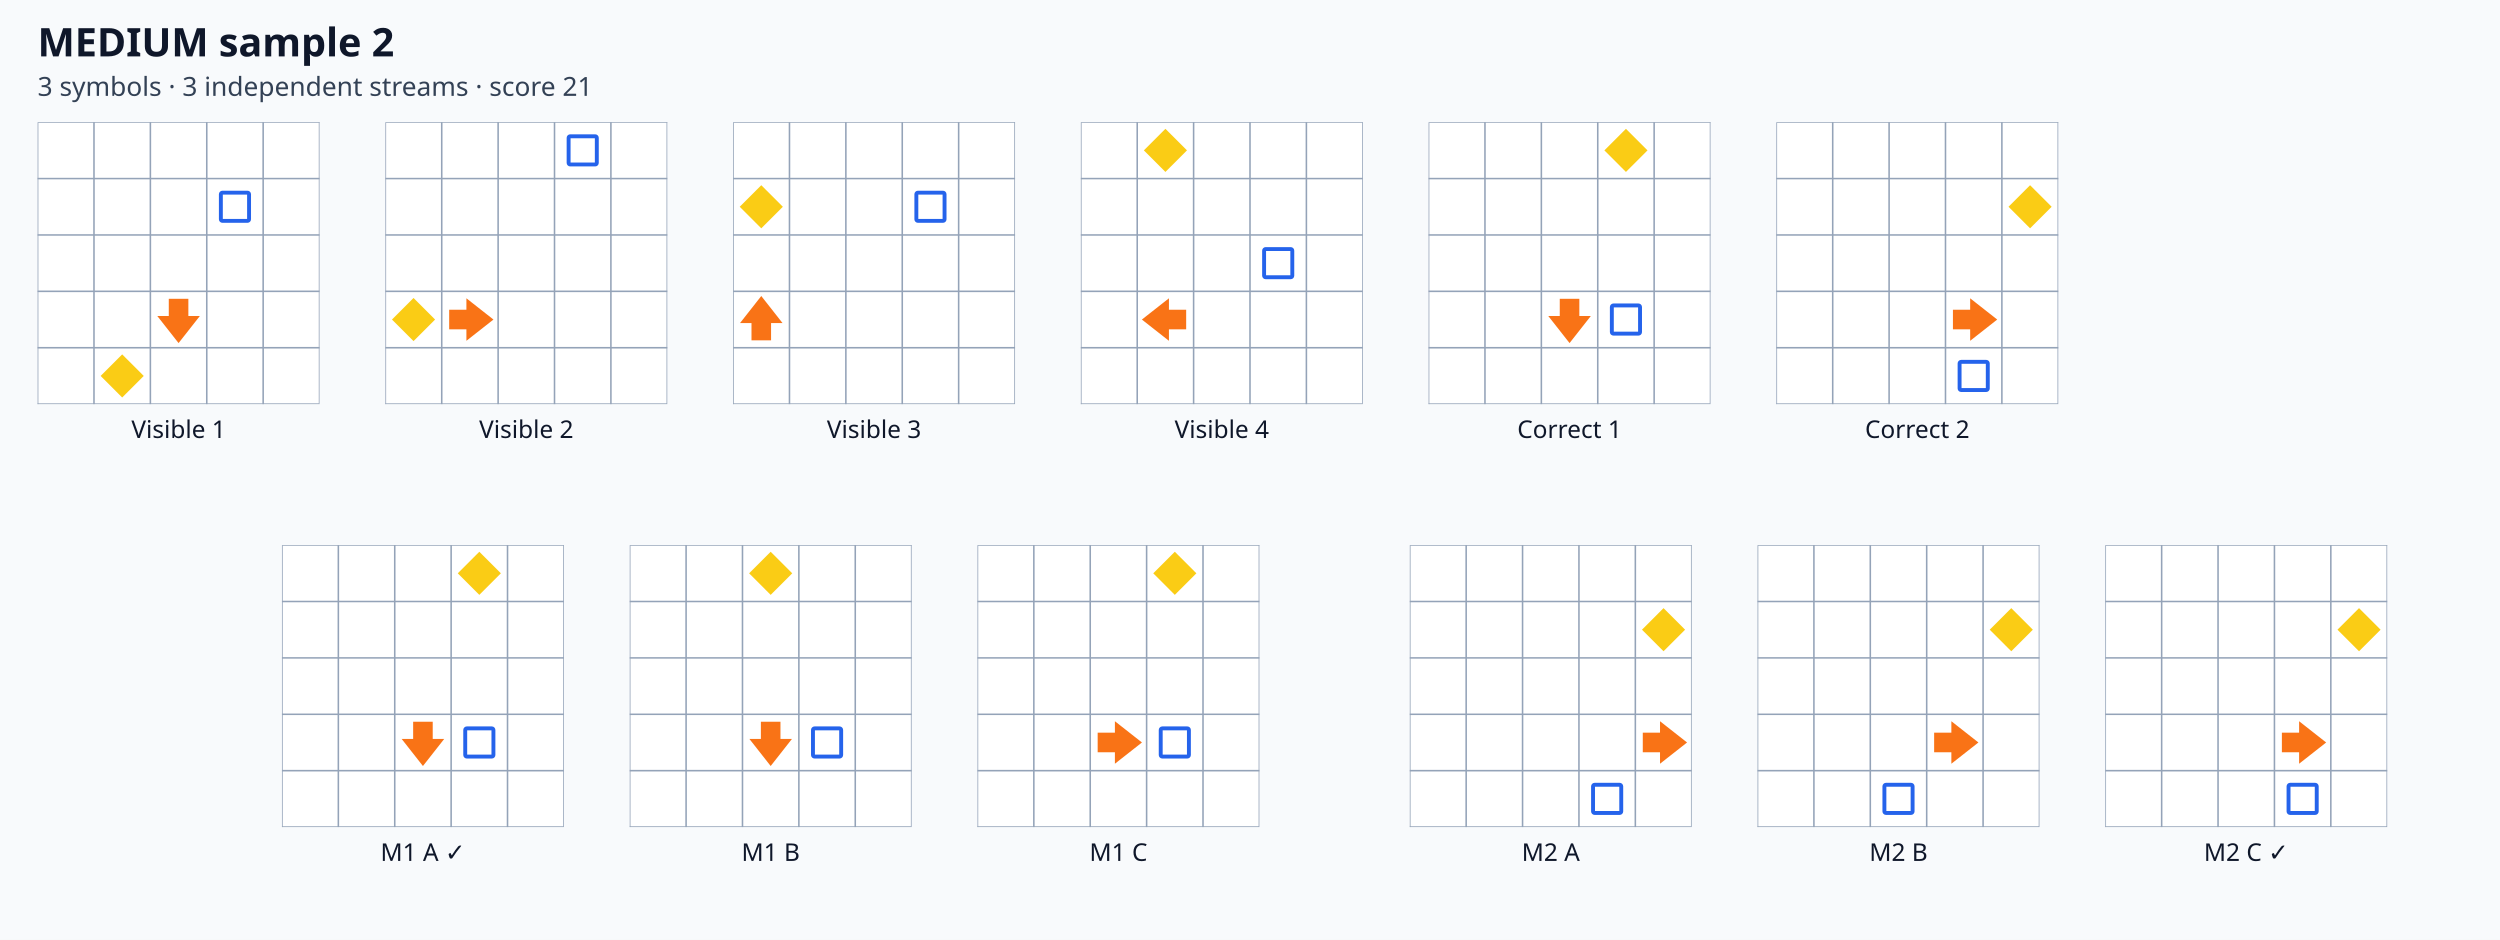
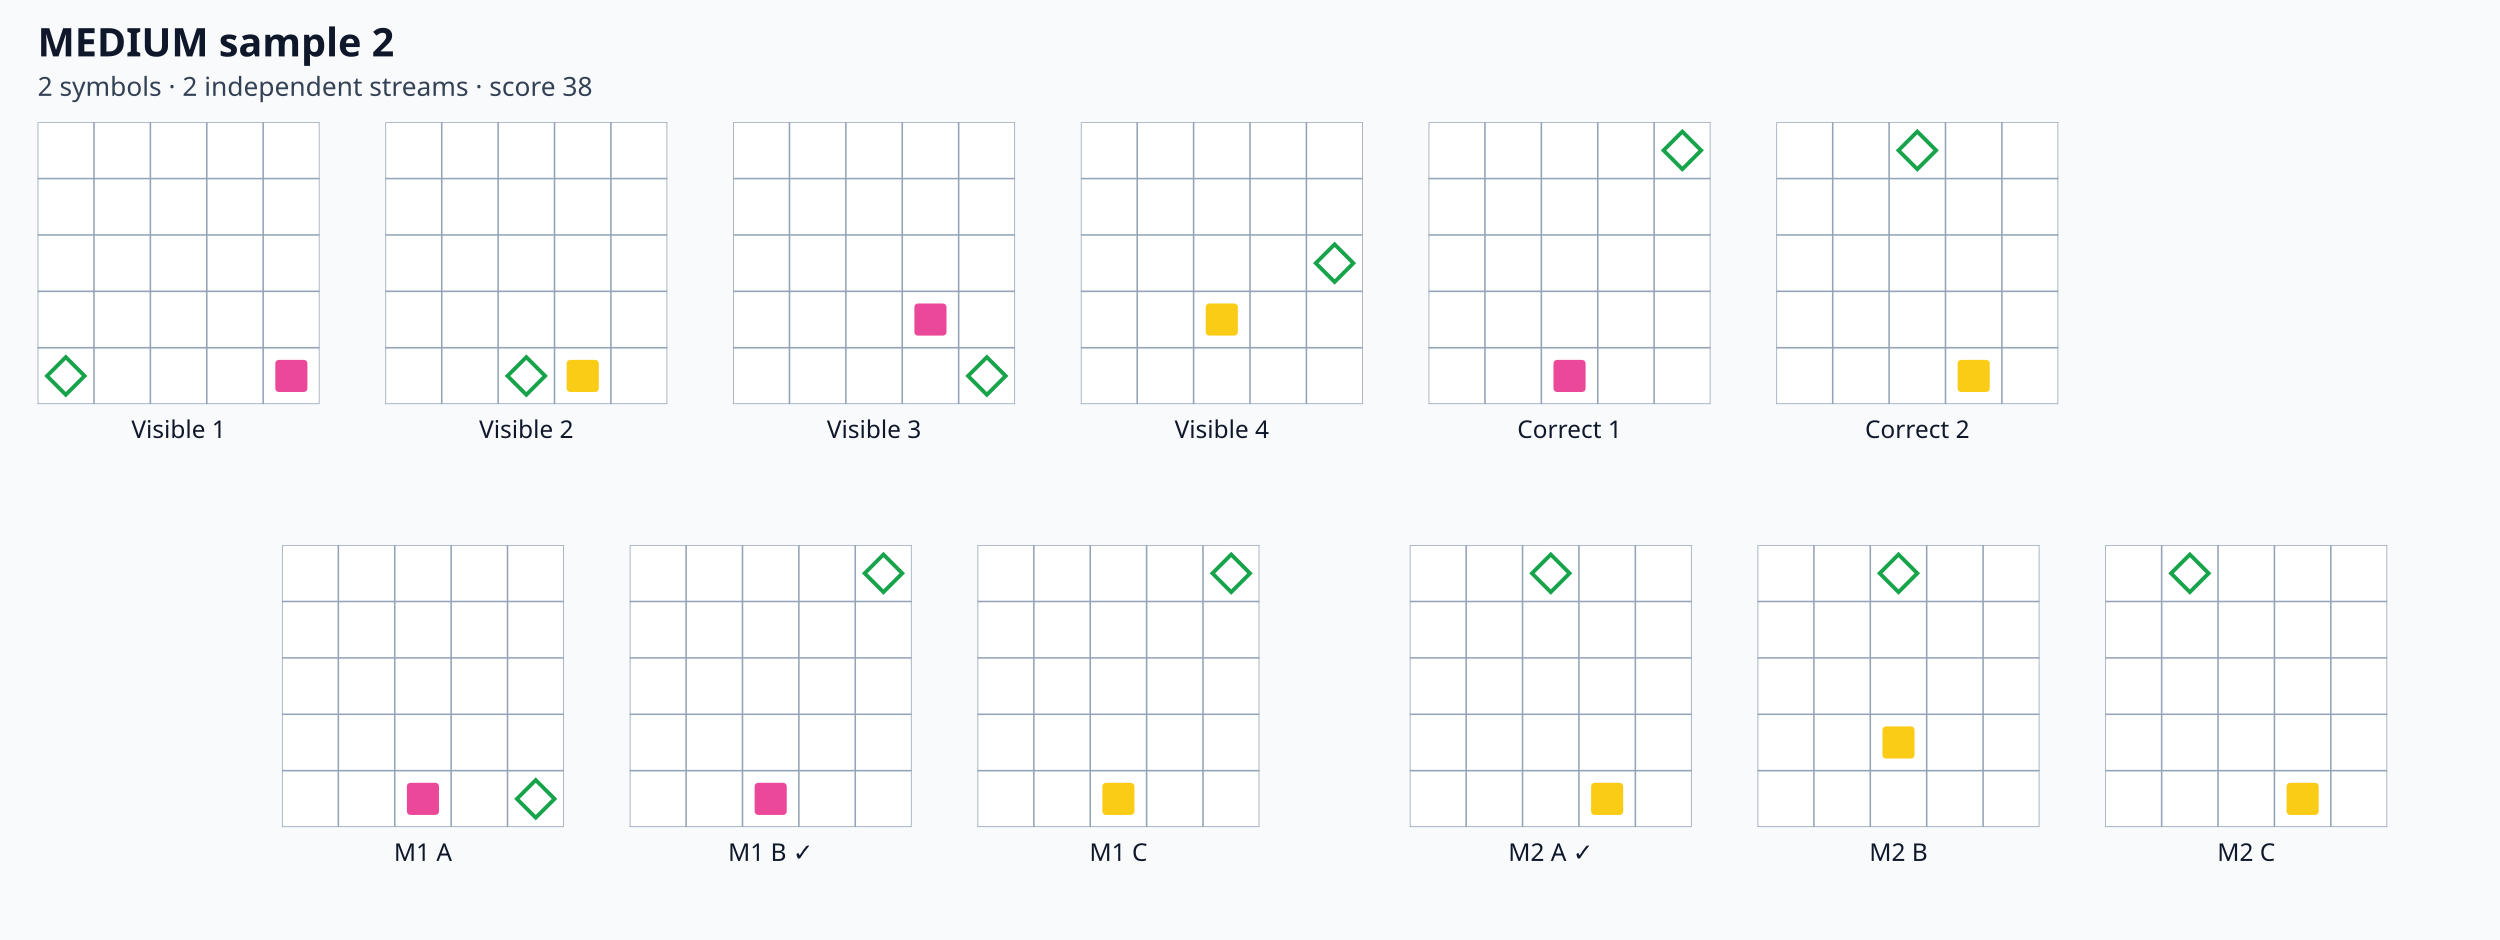
<svg xmlns="http://www.w3.org/2000/svg" width="1330" height="500" viewBox="0 0 1330 500">
  <rect width="1330" height="500" fill="#f8fafc" />
  <text x="20" y="30" font-family="system-ui" font-size="21" font-weight="700" fill="#0f172a">MEDIUM sample 2</text>
-   <text x="20" y="51" font-family="system-ui" font-size="14" fill="#334155">3 symbols · 3 independent streams · score 21</text>
+   <text x="20" y="51" font-family="system-ui" font-size="14" fill="#334155">2 symbols · 2 independent streams · score 38</text>
  <g font-family="system-ui" fill="#0f172a">
    <svg x="20" y="65" width="150" height="150" viewBox="0 0 180 180">
      <rect width="180" height="180" fill="white" />
      <g stroke="#94a3b8" stroke-width="1">
        <path d="M 0 0 V 180 M 0 0 H 180" />
        <path d="M 36 0 V 180 M 0 36 H 180" />
        <path d="M 72 0 V 180 M 0 72 H 180" />
        <path d="M 108 0 V 180 M 0 108 H 180" />
        <path d="M 144 0 V 180 M 0 144 H 180" />
        <path d="M 180 0 V 180 M 0 180 H 180" />
      </g>
-       <g transform="translate(90 126) rotate(180)">
-         <polygon fill="#f97316" stroke="#f97316" stroke-width="2.5" points="0,-13 11,1 5,1 5,12 -5,12 -5,1 -11,1" />
-       </g>
-       <g transform="translate(126 54) rotate(270)">
-         <rect fill="none" stroke="#2563eb" stroke-width="2.5" x="-9" y="-9" width="18" height="18" rx="1" />
-       </g>
-       <g transform="translate(54 162) rotate(0)">
-         <polygon fill="#facc15" stroke="#facc15" stroke-width="2.5" points="0,-12 12,0 0,12 -12,0" />
+       <g transform="translate(162 162) rotate(180)">
+         <rect fill="#ec4899" stroke="#ec4899" stroke-width="2.5" x="-9" y="-9" width="18" height="18" rx="1" />
+       </g>
+       <g transform="translate(18 162) rotate(180)">
+         <polygon fill="none" stroke="#16a34a" stroke-width="2.5" points="0,-12 12,0 0,12 -12,0" />
      </g>
    </svg>
    <text x="95" y="233" text-anchor="middle" font-size="13">Visible 1</text>
    <svg x="205" y="65" width="150" height="150" viewBox="0 0 180 180">
      <rect width="180" height="180" fill="white" />
      <g stroke="#94a3b8" stroke-width="1">
        <path d="M 0 0 V 180 M 0 0 H 180" />
        <path d="M 36 0 V 180 M 0 36 H 180" />
        <path d="M 72 0 V 180 M 0 72 H 180" />
        <path d="M 108 0 V 180 M 0 108 H 180" />
        <path d="M 144 0 V 180 M 0 144 H 180" />
        <path d="M 180 0 V 180 M 0 180 H 180" />
      </g>
-       <g transform="translate(54 126) rotate(90)">
-         <polygon fill="#f97316" stroke="#f97316" stroke-width="2.5" points="0,-13 11,1 5,1 5,12 -5,12 -5,1 -11,1" />
-       </g>
-       <g transform="translate(126 18) rotate(270)">
-         <rect fill="none" stroke="#2563eb" stroke-width="2.5" x="-9" y="-9" width="18" height="18" rx="1" />
-       </g>
-       <g transform="translate(18 126) rotate(0)">
-         <polygon fill="#facc15" stroke="#facc15" stroke-width="2.5" points="0,-12 12,0 0,12 -12,0" />
+       <g transform="translate(126 162) rotate(180)">
+         <rect fill="#facc15" stroke="#facc15" stroke-width="2.5" x="-9" y="-9" width="18" height="18" rx="1" />
+       </g>
+       <g transform="translate(90 162) rotate(270)">
+         <polygon fill="none" stroke="#16a34a" stroke-width="2.5" points="0,-12 12,0 0,12 -12,0" />
      </g>
    </svg>
    <text x="280" y="233" text-anchor="middle" font-size="13">Visible 2</text>
    <svg x="390" y="65" width="150" height="150" viewBox="0 0 180 180">
      <rect width="180" height="180" fill="white" />
      <g stroke="#94a3b8" stroke-width="1">
        <path d="M 0 0 V 180 M 0 0 H 180" />
        <path d="M 36 0 V 180 M 0 36 H 180" />
        <path d="M 72 0 V 180 M 0 72 H 180" />
        <path d="M 108 0 V 180 M 0 108 H 180" />
        <path d="M 144 0 V 180 M 0 144 H 180" />
        <path d="M 180 0 V 180 M 0 180 H 180" />
      </g>
-       <g transform="translate(18 126) rotate(0)">
-         <polygon fill="#f97316" stroke="#f97316" stroke-width="2.5" points="0,-13 11,1 5,1 5,12 -5,12 -5,1 -11,1" />
-       </g>
-       <g transform="translate(126 54) rotate(270)">
-         <rect fill="none" stroke="#2563eb" stroke-width="2.5" x="-9" y="-9" width="18" height="18" rx="1" />
-       </g>
-       <g transform="translate(18 54) rotate(0)">
-         <polygon fill="#facc15" stroke="#facc15" stroke-width="2.5" points="0,-12 12,0 0,12 -12,0" />
+       <g transform="translate(126 126) rotate(180)">
+         <rect fill="#ec4899" stroke="#ec4899" stroke-width="2.5" x="-9" y="-9" width="18" height="18" rx="1" />
+       </g>
+       <g transform="translate(162 162) rotate(0)">
+         <polygon fill="none" stroke="#16a34a" stroke-width="2.5" points="0,-12 12,0 0,12 -12,0" />
      </g>
    </svg>
    <text x="465" y="233" text-anchor="middle" font-size="13">Visible 3</text>
    <svg x="575" y="65" width="150" height="150" viewBox="0 0 180 180">
      <rect width="180" height="180" fill="white" />
      <g stroke="#94a3b8" stroke-width="1">
        <path d="M 0 0 V 180 M 0 0 H 180" />
        <path d="M 36 0 V 180 M 0 36 H 180" />
        <path d="M 72 0 V 180 M 0 72 H 180" />
        <path d="M 108 0 V 180 M 0 108 H 180" />
        <path d="M 144 0 V 180 M 0 144 H 180" />
        <path d="M 180 0 V 180 M 0 180 H 180" />
      </g>
-       <g transform="translate(54 126) rotate(270)">
-         <polygon fill="#f97316" stroke="#f97316" stroke-width="2.5" points="0,-13 11,1 5,1 5,12 -5,12 -5,1 -11,1" />
-       </g>
-       <g transform="translate(126 90) rotate(270)">
-         <rect fill="none" stroke="#2563eb" stroke-width="2.5" x="-9" y="-9" width="18" height="18" rx="1" />
-       </g>
-       <g transform="translate(54 18) rotate(0)">
-         <polygon fill="#facc15" stroke="#facc15" stroke-width="2.5" points="0,-12 12,0 0,12 -12,0" />
+       <g transform="translate(90 126) rotate(180)">
+         <rect fill="#facc15" stroke="#facc15" stroke-width="2.5" x="-9" y="-9" width="18" height="18" rx="1" />
+       </g>
+       <g transform="translate(162 90) rotate(90)">
+         <polygon fill="none" stroke="#16a34a" stroke-width="2.5" points="0,-12 12,0 0,12 -12,0" />
      </g>
    </svg>
    <text x="650" y="233" text-anchor="middle" font-size="13">Visible 4</text>
    <svg x="760" y="65" width="150" height="150" viewBox="0 0 180 180">
      <rect width="180" height="180" fill="white" />
      <g stroke="#94a3b8" stroke-width="1">
        <path d="M 0 0 V 180 M 0 0 H 180" />
        <path d="M 36 0 V 180 M 0 36 H 180" />
        <path d="M 72 0 V 180 M 0 72 H 180" />
        <path d="M 108 0 V 180 M 0 108 H 180" />
        <path d="M 144 0 V 180 M 0 144 H 180" />
        <path d="M 180 0 V 180 M 0 180 H 180" />
      </g>
-       <g transform="translate(90 126) rotate(180)">
-         <polygon fill="#f97316" stroke="#f97316" stroke-width="2.5" points="0,-13 11,1 5,1 5,12 -5,12 -5,1 -11,1" />
-       </g>
-       <g transform="translate(126 126) rotate(270)">
-         <rect fill="none" stroke="#2563eb" stroke-width="2.5" x="-9" y="-9" width="18" height="18" rx="1" />
-       </g>
-       <g transform="translate(126 18) rotate(0)">
-         <polygon fill="#facc15" stroke="#facc15" stroke-width="2.5" points="0,-12 12,0 0,12 -12,0" />
+       <g transform="translate(90 162) rotate(180)">
+         <rect fill="#ec4899" stroke="#ec4899" stroke-width="2.5" x="-9" y="-9" width="18" height="18" rx="1" />
+       </g>
+       <g transform="translate(162 18) rotate(180)">
+         <polygon fill="none" stroke="#16a34a" stroke-width="2.5" points="0,-12 12,0 0,12 -12,0" />
      </g>
    </svg>
    <text x="835" y="233" text-anchor="middle" font-size="13">Correct 1</text>
    <svg x="945" y="65" width="150" height="150" viewBox="0 0 180 180">
      <rect width="180" height="180" fill="white" />
      <g stroke="#94a3b8" stroke-width="1">
        <path d="M 0 0 V 180 M 0 0 H 180" />
        <path d="M 36 0 V 180 M 0 36 H 180" />
        <path d="M 72 0 V 180 M 0 72 H 180" />
        <path d="M 108 0 V 180 M 0 108 H 180" />
        <path d="M 144 0 V 180 M 0 144 H 180" />
        <path d="M 180 0 V 180 M 0 180 H 180" />
      </g>
-       <g transform="translate(126 126) rotate(90)">
-         <polygon fill="#f97316" stroke="#f97316" stroke-width="2.5" points="0,-13 11,1 5,1 5,12 -5,12 -5,1 -11,1" />
-       </g>
-       <g transform="translate(126 162) rotate(270)">
-         <rect fill="none" stroke="#2563eb" stroke-width="2.5" x="-9" y="-9" width="18" height="18" rx="1" />
-       </g>
-       <g transform="translate(162 54) rotate(0)">
-         <polygon fill="#facc15" stroke="#facc15" stroke-width="2.5" points="0,-12 12,0 0,12 -12,0" />
+       <g transform="translate(126 162) rotate(180)">
+         <rect fill="#facc15" stroke="#facc15" stroke-width="2.5" x="-9" y="-9" width="18" height="18" rx="1" />
+       </g>
+       <g transform="translate(90 18) rotate(270)">
+         <polygon fill="none" stroke="#16a34a" stroke-width="2.5" points="0,-12 12,0 0,12 -12,0" />
      </g>
    </svg>
    <text x="1020" y="233" text-anchor="middle" font-size="13">Correct 2</text>
    <svg x="150" y="290" width="150" height="150" viewBox="0 0 180 180">
      <rect width="180" height="180" fill="white" />
      <g stroke="#94a3b8" stroke-width="1">
        <path d="M 0 0 V 180 M 0 0 H 180" />
        <path d="M 36 0 V 180 M 0 36 H 180" />
        <path d="M 72 0 V 180 M 0 72 H 180" />
        <path d="M 108 0 V 180 M 0 108 H 180" />
        <path d="M 144 0 V 180 M 0 144 H 180" />
        <path d="M 180 0 V 180 M 0 180 H 180" />
      </g>
-       <g transform="translate(90 126) rotate(180)">
-         <polygon fill="#f97316" stroke="#f97316" stroke-width="2.5" points="0,-13 11,1 5,1 5,12 -5,12 -5,1 -11,1" />
-       </g>
-       <g transform="translate(126 126) rotate(270)">
-         <rect fill="none" stroke="#2563eb" stroke-width="2.5" x="-9" y="-9" width="18" height="18" rx="1" />
-       </g>
-       <g transform="translate(126 18) rotate(0)">
-         <polygon fill="#facc15" stroke="#facc15" stroke-width="2.5" points="0,-12 12,0 0,12 -12,0" />
-       </g>
-     </svg>
-     <text x="225" y="458" text-anchor="middle" font-size="13">M1 A ✓</text>
+       <g transform="translate(90 162) rotate(180)">
+         <rect fill="#ec4899" stroke="#ec4899" stroke-width="2.5" x="-9" y="-9" width="18" height="18" rx="1" />
+       </g>
+       <g transform="translate(162 162) rotate(180)">
+         <polygon fill="none" stroke="#16a34a" stroke-width="2.5" points="0,-12 12,0 0,12 -12,0" />
+       </g>
+     </svg>
+     <text x="225" y="458" text-anchor="middle" font-size="13">M1 A</text>
    <svg x="335" y="290" width="150" height="150" viewBox="0 0 180 180">
      <rect width="180" height="180" fill="white" />
      <g stroke="#94a3b8" stroke-width="1">
        <path d="M 0 0 V 180 M 0 0 H 180" />
        <path d="M 36 0 V 180 M 0 36 H 180" />
        <path d="M 72 0 V 180 M 0 72 H 180" />
        <path d="M 108 0 V 180 M 0 108 H 180" />
        <path d="M 144 0 V 180 M 0 144 H 180" />
        <path d="M 180 0 V 180 M 0 180 H 180" />
      </g>
-       <g transform="translate(90 126) rotate(180)">
-         <polygon fill="#f97316" stroke="#f97316" stroke-width="2.5" points="0,-13 11,1 5,1 5,12 -5,12 -5,1 -11,1" />
-       </g>
-       <g transform="translate(126 126) rotate(270)">
-         <rect fill="none" stroke="#2563eb" stroke-width="2.5" x="-9" y="-9" width="18" height="18" rx="1" />
-       </g>
-       <g transform="translate(90 18) rotate(0)">
-         <polygon fill="#facc15" stroke="#facc15" stroke-width="2.5" points="0,-12 12,0 0,12 -12,0" />
-       </g>
-     </svg>
-     <text x="410" y="458" text-anchor="middle" font-size="13">M1 B</text>
+       <g transform="translate(90 162) rotate(180)">
+         <rect fill="#ec4899" stroke="#ec4899" stroke-width="2.5" x="-9" y="-9" width="18" height="18" rx="1" />
+       </g>
+       <g transform="translate(162 18) rotate(180)">
+         <polygon fill="none" stroke="#16a34a" stroke-width="2.5" points="0,-12 12,0 0,12 -12,0" />
+       </g>
+     </svg>
+     <text x="410" y="458" text-anchor="middle" font-size="13">M1 B ✓</text>
    <svg x="520" y="290" width="150" height="150" viewBox="0 0 180 180">
      <rect width="180" height="180" fill="white" />
      <g stroke="#94a3b8" stroke-width="1">
        <path d="M 0 0 V 180 M 0 0 H 180" />
        <path d="M 36 0 V 180 M 0 36 H 180" />
        <path d="M 72 0 V 180 M 0 72 H 180" />
        <path d="M 108 0 V 180 M 0 108 H 180" />
        <path d="M 144 0 V 180 M 0 144 H 180" />
        <path d="M 180 0 V 180 M 0 180 H 180" />
      </g>
-       <g transform="translate(90 126) rotate(90)">
-         <polygon fill="#f97316" stroke="#f97316" stroke-width="2.5" points="0,-13 11,1 5,1 5,12 -5,12 -5,1 -11,1" />
-       </g>
-       <g transform="translate(126 126) rotate(270)">
-         <rect fill="none" stroke="#2563eb" stroke-width="2.5" x="-9" y="-9" width="18" height="18" rx="1" />
-       </g>
-       <g transform="translate(126 18) rotate(0)">
-         <polygon fill="#facc15" stroke="#facc15" stroke-width="2.5" points="0,-12 12,0 0,12 -12,0" />
+       <g transform="translate(90 162) rotate(180)">
+         <rect fill="#facc15" stroke="#facc15" stroke-width="2.5" x="-9" y="-9" width="18" height="18" rx="1" />
+       </g>
+       <g transform="translate(162 18) rotate(180)">
+         <polygon fill="none" stroke="#16a34a" stroke-width="2.5" points="0,-12 12,0 0,12 -12,0" />
      </g>
    </svg>
    <text x="595" y="458" text-anchor="middle" font-size="13">M1 C</text>
    <svg x="750" y="290" width="150" height="150" viewBox="0 0 180 180">
      <rect width="180" height="180" fill="white" />
      <g stroke="#94a3b8" stroke-width="1">
        <path d="M 0 0 V 180 M 0 0 H 180" />
        <path d="M 36 0 V 180 M 0 36 H 180" />
        <path d="M 72 0 V 180 M 0 72 H 180" />
        <path d="M 108 0 V 180 M 0 108 H 180" />
        <path d="M 144 0 V 180 M 0 144 H 180" />
        <path d="M 180 0 V 180 M 0 180 H 180" />
      </g>
-       <g transform="translate(162 126) rotate(90)">
-         <polygon fill="#f97316" stroke="#f97316" stroke-width="2.5" points="0,-13 11,1 5,1 5,12 -5,12 -5,1 -11,1" />
-       </g>
-       <g transform="translate(126 162) rotate(270)">
-         <rect fill="none" stroke="#2563eb" stroke-width="2.5" x="-9" y="-9" width="18" height="18" rx="1" />
-       </g>
-       <g transform="translate(162 54) rotate(0)">
-         <polygon fill="#facc15" stroke="#facc15" stroke-width="2.5" points="0,-12 12,0 0,12 -12,0" />
-       </g>
-     </svg>
-     <text x="825" y="458" text-anchor="middle" font-size="13">M2 A</text>
+       <g transform="translate(126 162) rotate(180)">
+         <rect fill="#facc15" stroke="#facc15" stroke-width="2.5" x="-9" y="-9" width="18" height="18" rx="1" />
+       </g>
+       <g transform="translate(90 18) rotate(270)">
+         <polygon fill="none" stroke="#16a34a" stroke-width="2.5" points="0,-12 12,0 0,12 -12,0" />
+       </g>
+     </svg>
+     <text x="825" y="458" text-anchor="middle" font-size="13">M2 A ✓</text>
    <svg x="935" y="290" width="150" height="150" viewBox="0 0 180 180">
      <rect width="180" height="180" fill="white" />
      <g stroke="#94a3b8" stroke-width="1">
        <path d="M 0 0 V 180 M 0 0 H 180" />
        <path d="M 36 0 V 180 M 0 36 H 180" />
        <path d="M 72 0 V 180 M 0 72 H 180" />
        <path d="M 108 0 V 180 M 0 108 H 180" />
        <path d="M 144 0 V 180 M 0 144 H 180" />
        <path d="M 180 0 V 180 M 0 180 H 180" />
      </g>
-       <g transform="translate(126 126) rotate(90)">
-         <polygon fill="#f97316" stroke="#f97316" stroke-width="2.5" points="0,-13 11,1 5,1 5,12 -5,12 -5,1 -11,1" />
-       </g>
-       <g transform="translate(90 162) rotate(270)">
-         <rect fill="none" stroke="#2563eb" stroke-width="2.5" x="-9" y="-9" width="18" height="18" rx="1" />
-       </g>
-       <g transform="translate(162 54) rotate(0)">
-         <polygon fill="#facc15" stroke="#facc15" stroke-width="2.5" points="0,-12 12,0 0,12 -12,0" />
+       <g transform="translate(90 126) rotate(180)">
+         <rect fill="#facc15" stroke="#facc15" stroke-width="2.5" x="-9" y="-9" width="18" height="18" rx="1" />
+       </g>
+       <g transform="translate(90 18) rotate(270)">
+         <polygon fill="none" stroke="#16a34a" stroke-width="2.5" points="0,-12 12,0 0,12 -12,0" />
      </g>
    </svg>
    <text x="1010" y="458" text-anchor="middle" font-size="13">M2 B</text>
    <svg x="1120" y="290" width="150" height="150" viewBox="0 0 180 180">
      <rect width="180" height="180" fill="white" />
      <g stroke="#94a3b8" stroke-width="1">
        <path d="M 0 0 V 180 M 0 0 H 180" />
        <path d="M 36 0 V 180 M 0 36 H 180" />
        <path d="M 72 0 V 180 M 0 72 H 180" />
        <path d="M 108 0 V 180 M 0 108 H 180" />
        <path d="M 144 0 V 180 M 0 144 H 180" />
        <path d="M 180 0 V 180 M 0 180 H 180" />
      </g>
-       <g transform="translate(126 126) rotate(90)">
-         <polygon fill="#f97316" stroke="#f97316" stroke-width="2.5" points="0,-13 11,1 5,1 5,12 -5,12 -5,1 -11,1" />
-       </g>
-       <g transform="translate(126 162) rotate(270)">
-         <rect fill="none" stroke="#2563eb" stroke-width="2.5" x="-9" y="-9" width="18" height="18" rx="1" />
-       </g>
-       <g transform="translate(162 54) rotate(0)">
-         <polygon fill="#facc15" stroke="#facc15" stroke-width="2.5" points="0,-12 12,0 0,12 -12,0" />
-       </g>
-     </svg>
-     <text x="1195" y="458" text-anchor="middle" font-size="13">M2 C ✓</text>
+       <g transform="translate(126 162) rotate(180)">
+         <rect fill="#facc15" stroke="#facc15" stroke-width="2.5" x="-9" y="-9" width="18" height="18" rx="1" />
+       </g>
+       <g transform="translate(54 18) rotate(270)">
+         <polygon fill="none" stroke="#16a34a" stroke-width="2.5" points="0,-12 12,0 0,12 -12,0" />
+       </g>
+     </svg>
+     <text x="1195" y="458" text-anchor="middle" font-size="13">M2 C</text>
  </g>
</svg>
